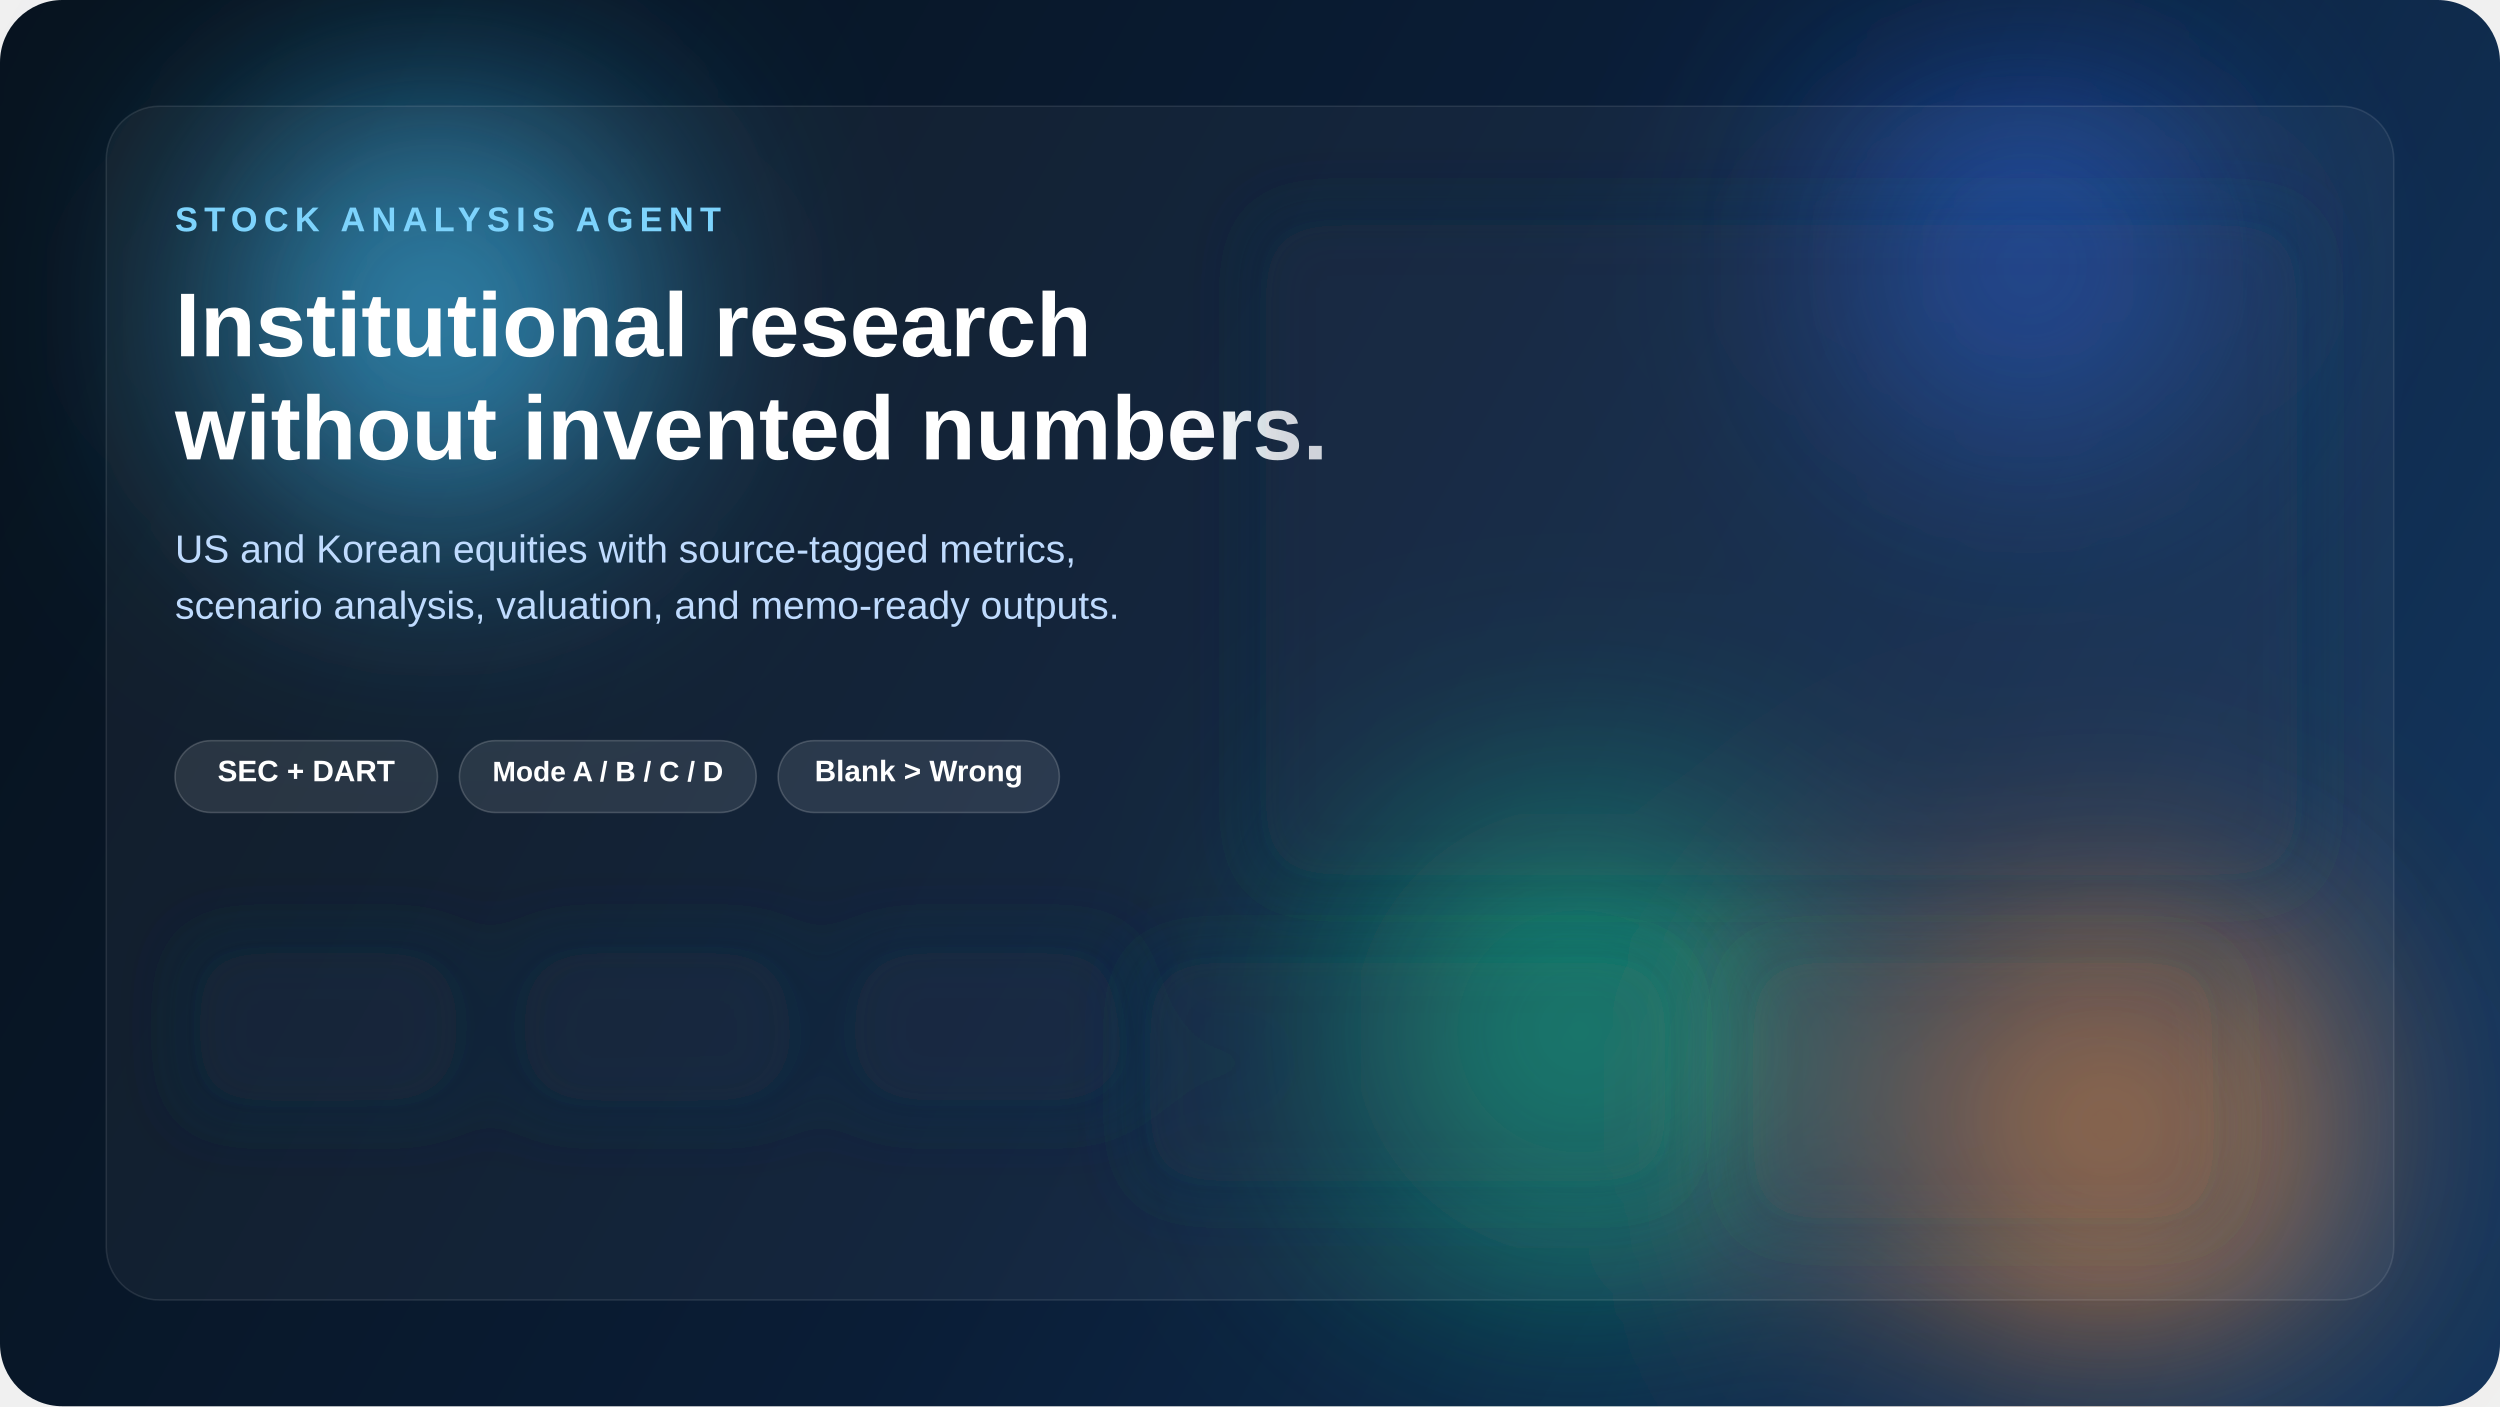
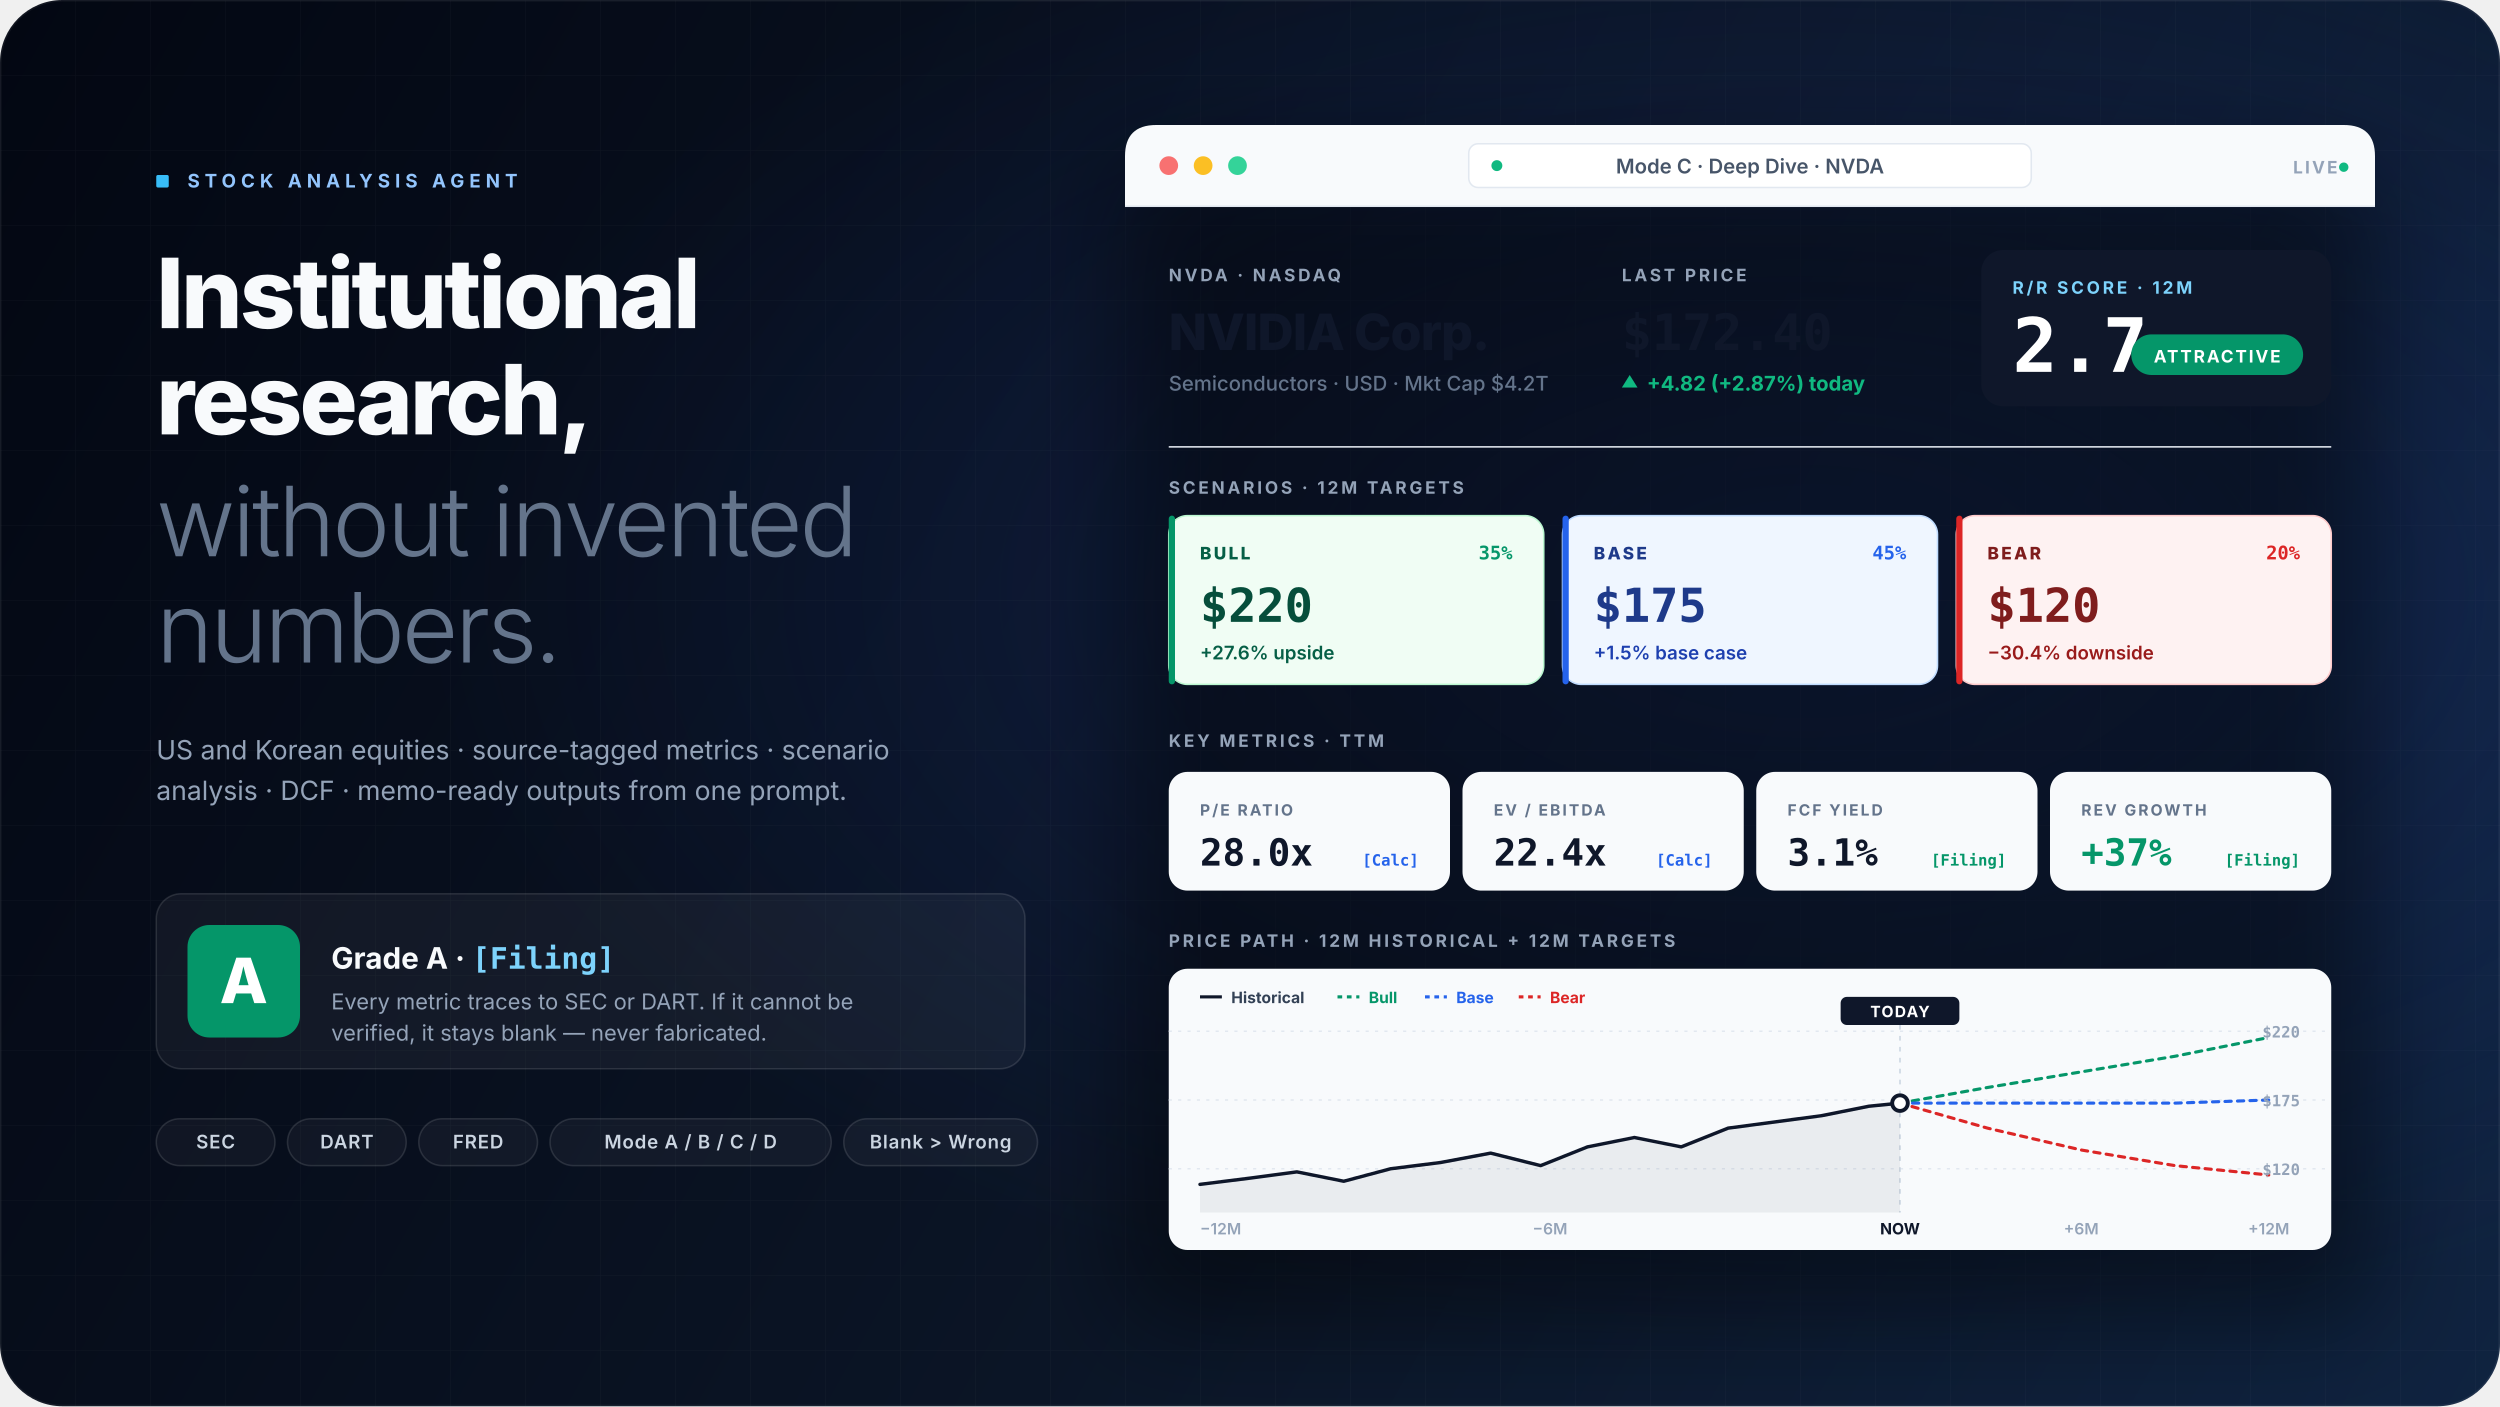
<svg xmlns="http://www.w3.org/2000/svg" width="1600" height="900" viewBox="0 0 1600 900" fill="none">
  <defs>
-     <linearGradient id="bg" x1="110" y1="70" x2="1470" y2="830" gradientUnits="userSpaceOnUse">
-       <stop offset="0" stop-color="#07131F" />
-       <stop offset="0.5" stop-color="#0A1D36" />
-       <stop offset="1" stop-color="#12345B" />
+     <linearGradient id="bg" x1="0" y1="0" x2="1600" y2="900" gradientUnits="userSpaceOnUse">
+       <stop offset="0" stop-color="#030712" />
+       <stop offset="0.55" stop-color="#0B1526" />
+       <stop offset="1" stop-color="#0F2340" />
    </linearGradient>
-     <linearGradient id="blue" x1="0" y1="0" x2="1" y2="1">
-       <stop offset="0" stop-color="#2563EB" />
-       <stop offset="1" stop-color="#38BDF8" />
-     </linearGradient>
-     <linearGradient id="green" x1="0" y1="0" x2="1" y2="1">
-       <stop offset="0" stop-color="#059669" />
-       <stop offset="1" stop-color="#34D399" />
-     </linearGradient>
-     <linearGradient id="orange" x1="0" y1="0" x2="1" y2="1">
-       <stop offset="0" stop-color="#EA580C" />
-       <stop offset="1" stop-color="#FDBA74" />
-     </linearGradient>
-     <filter id="glow" x="-220" y="-220" width="2040" height="1340" filterUnits="userSpaceOnUse">
-       <feGaussianBlur stdDeviation="82" />
+     <pattern id="grid" x="0" y="0" width="48" height="48" patternUnits="userSpaceOnUse">
+       <path d="M 48 0 L 0 0 0 48" fill="none" stroke="white" stroke-opacity="0.028" stroke-width="1" />
+     </pattern>
+     <radialGradient id="ambient" cx="0.72" cy="0.42" r="0.55">
+       <stop offset="0" stop-color="#1E3A8A" stop-opacity="0.35" />
+       <stop offset="1" stop-color="#1E3A8A" stop-opacity="0" />
+     </radialGradient>
+     <filter id="shadow" x="-10%" y="-10%" width="120%" height="130%">
+       <feOffset dy="24" />
+       <feGaussianBlur stdDeviation="32" />
+       <feColorMatrix type="matrix" values="0 0 0 0 0  0 0 0 0 0  0 0 0 0 0  0 0 0 0.45 0" />
    </filter>
-     <filter id="shadow" x="0" y="0" width="1600" height="900" filterUnits="userSpaceOnUse">
-       <feOffset dy="18" />
-       <feGaussianBlur stdDeviation="22" />
-       <feColorMatrix type="matrix" values="0 0 0 0 0.012 0 0 0 0 0.039 0 0 0 0 0.094 0 0 0 0.22 0" />
-     </filter>
+     <clipPath id="chartClip">
+       <rect x="0" y="0" width="744" height="160" rx="12" />
+     </clipPath>
  </defs>
  <rect width="1600" height="900" rx="40" fill="url(#bg)" />
-   <g opacity="0.75" filter="url(#glow)">
-     <circle cx="278" cy="198" r="128" fill="#38BDF8" />
-     <circle cx="1298" cy="170" r="110" fill="#2563EB" />
-     <circle cx="1350" cy="720" r="138" fill="#FB923C" />
-     <circle cx="1010" cy="660" r="144" fill="#10B981" />
+   <rect width="1600" height="900" rx="40" fill="url(#grid)" />
+   <rect width="1600" height="900" rx="40" fill="url(#ambient)" />
+   <rect x="0.5" y="0.5" width="1599" height="899" rx="39.5" fill="none" stroke="white" stroke-opacity="0.06" />
+   <g font-family="Inter, 'Segoe UI', system-ui, Arial, sans-serif">
+     <g transform="translate(100, 112)">
+       <rect width="8" height="8" rx="1" fill="#38BDF8" />
+       <text x="20" y="8" fill="#93C5FD" font-size="12" font-weight="700" letter-spacing="3.2">STOCK ANALYSIS AGENT</text>
+     </g>
+     <text x="100" y="210" fill="#F8FAFC" font-size="62" font-weight="800" letter-spacing="-1.8">Institutional</text>
+     <text x="100" y="278" fill="#F8FAFC" font-size="62" font-weight="800" letter-spacing="-1.8">research,</text>
+     <text x="100" y="356" fill="#64748B" font-size="62" font-weight="300" letter-spacing="-1.8">without invented</text>
+     <text x="100" y="424" fill="#64748B" font-size="62" font-weight="300" letter-spacing="-1.8">numbers.</text>
+     <text x="100" y="486" fill="#94A3B8" font-size="17" font-weight="400">US and Korean equities · source-tagged metrics · scenario</text>
+     <text x="100" y="512" fill="#94A3B8" font-size="17" font-weight="400">analysis · DCF · memo-ready outputs from one prompt.</text>
+     <g transform="translate(100, 572)">
+       <rect width="556" height="112" rx="16" fill="white" fill-opacity="0.05" stroke="white" stroke-opacity="0.12" />
+       <rect x="20" y="20" width="72" height="72" rx="14" fill="#059669" />
+       <text x="56" y="70" text-anchor="middle" fill="white" font-size="40" font-weight="800" letter-spacing="-2">A</text>
+       <text x="112" y="48" fill="#F8FAFC" font-size="19" font-weight="700">Grade A · <tspan fill="#7DD3FC" font-family="'SF Mono', Menlo, monospace">[Filing]</tspan>
+       </text>
+       <text x="112" y="74" fill="#94A3B8" font-size="14" font-weight="400">Every metric traces to SEC or DART. If it cannot be</text>
+       <text x="112" y="94" fill="#94A3B8" font-size="14" font-weight="400">verified, it stays blank — never fabricated.</text>
+     </g>
+     <g transform="translate(100, 716)" font-size="12" font-weight="600" letter-spacing="0.5">
+       <rect width="76" height="30" rx="15" fill="white" fill-opacity="0.04" stroke="white" stroke-opacity="0.12" />
+       <text x="38" y="19" text-anchor="middle" fill="#CBD5E1">SEC</text>
+       <rect x="84" width="76" height="30" rx="15" fill="white" fill-opacity="0.04" stroke="white" stroke-opacity="0.12" />
+       <text x="122" y="19" text-anchor="middle" fill="#CBD5E1">DART</text>
+       <rect x="168" width="76" height="30" rx="15" fill="white" fill-opacity="0.04" stroke="white" stroke-opacity="0.12" />
+       <text x="206" y="19" text-anchor="middle" fill="#CBD5E1">FRED</text>
+       <rect x="252" width="180" height="30" rx="15" fill="white" fill-opacity="0.04" stroke="white" stroke-opacity="0.12" />
+       <text x="342" y="19" text-anchor="middle" fill="#CBD5E1">Mode A / B / C / D</text>
+       <rect x="440" width="124" height="30" rx="15" fill="white" fill-opacity="0.04" stroke="white" stroke-opacity="0.12" />
+       <text x="502" y="19" text-anchor="middle" fill="#CBD5E1">Blank &gt; Wrong</text>
+     </g>
  </g>
-   <rect x="68" y="68" width="1464" height="764" rx="34" fill="white" fill-opacity="0.04" stroke="white" stroke-opacity="0.10" />
-   <g font-family="Segoe UI, Arial, sans-serif">
-     <text x="112" y="148" fill="#7DD3FC" font-size="22" font-weight="700" letter-spacing="4">STOCK ANALYSIS AGENT</text>
-     <text x="112" y="228" fill="white" font-size="58" font-weight="800">Institutional research</text>
-     <text x="112" y="294" fill="white" font-size="58" font-weight="800">without invented numbers.</text>
-     <text x="112" y="360" fill="#BFDBFE" font-size="25" font-weight="500">US and Korean equities with source-tagged metrics,</text>
-     <text x="112" y="396" fill="#BFDBFE" font-size="25" font-weight="500">scenario analysis, valuation, and memo-ready outputs.</text>
-     <rect x="112" y="474" width="168" height="46" rx="23" fill="white" fill-opacity="0.10" stroke="white" stroke-opacity="0.18" />
-     <text x="196" y="500" fill="white" font-size="19" font-weight="700" text-anchor="middle">SEC + DART</text>
-     <rect x="294" y="474" width="190" height="46" rx="23" fill="white" fill-opacity="0.10" stroke="white" stroke-opacity="0.18" />
-     <text x="389" y="500" fill="white" font-size="18" font-weight="700" text-anchor="middle">Mode A / B / C / D</text>
-     <rect x="498" y="474" width="180" height="46" rx="23" fill="white" fill-opacity="0.10" stroke="white" stroke-opacity="0.18" />
-     <text x="588" y="500" fill="white" font-size="19" font-weight="700" text-anchor="middle">Blank &gt; Wrong</text>
+   <g filter="url(#shadow)">
+     <rect x="720" y="80" width="800" height="740" rx="20" fill="white" />
  </g>
-   <g filter="url(#shadow)" font-family="Segoe UI, Arial, sans-serif">
-     <rect x="112" y="576" width="192" height="126" rx="24" fill="white" fill-opacity="0.96" />
-     <text x="138" y="618" fill="#64748B" font-size="15" font-weight="700" letter-spacing="1.2">DATA CONFIDENCE</text>
-     <text x="138" y="670" fill="#0F172A" font-size="36" font-weight="800">Grade A</text>
-     <rect x="138" y="682" width="112" height="8" rx="4" fill="#DBEAFE" />
-     <rect x="138" y="682" width="92" height="8" rx="4" fill="#2563EB" />
-     <rect x="324" y="576" width="192" height="126" rx="24" fill="white" fill-opacity="0.96" />
-     <text x="350" y="618" fill="#64748B" font-size="15" font-weight="700" letter-spacing="1.2">DECISION ENGINE</text>
-     <text x="350" y="670" fill="#0F172A" font-size="36" font-weight="800">R/R Score</text>
-     <rect x="350" y="682" width="120" height="8" rx="4" fill="#DCFCE7" />
-     <rect x="350" y="682" width="98" height="8" rx="4" fill="#059669" />
-     <rect x="536" y="576" width="192" height="126" rx="24" fill="white" fill-opacity="0.96" />
-     <text x="562" y="618" fill="#64748B" font-size="15" font-weight="700" letter-spacing="1.2">DELIVERY FORMATS</text>
-     <text x="562" y="656" fill="#0F172A" font-size="30" font-weight="800">HTML dashboards</text>
-     <text x="562" y="686" fill="#0F172A" font-size="30" font-weight="800">and DOCX memos</text>
-   </g>
-   <g filter="url(#shadow)" font-family="Segoe UI, Arial, sans-serif">
-     <rect x="796" y="112" width="688" height="444" rx="30" fill="white" />
-     <rect x="796" y="112" width="688" height="64" rx="30" fill="#F8FAFC" />
-     <circle cx="836" cy="144" r="8" fill="#F87171" />
-     <circle cx="862" cy="144" r="8" fill="#FBBF24" />
-     <circle cx="888" cy="144" r="8" fill="#34D399" />
-     <rect x="926" y="128" width="260" height="32" rx="16" fill="#E2E8F0" />
-     <text x="950" y="149" fill="#475569" font-size="16" font-weight="700">Mode C - Deep Dive Dashboard</text>
-     <rect x="828" y="206" width="290" height="116" rx="24" fill="url(#blue)" />
-     <text x="854" y="246" fill="white" font-size="18" font-weight="700">Scenario Engine</text>
-     <text x="854" y="290" fill="white" font-size="42" font-weight="800">R/R 2.7</text>
-     <rect x="984" y="230" width="104" height="30" rx="15" fill="white" fill-opacity="0.18" />
-     <text x="1008" y="250" fill="white" font-size="14" font-weight="700">Attractive</text>
-     <text x="854" y="308" fill="#DBEAFE" font-size="15" font-weight="600">Bull / Base / Bear with weighted returns</text>
-     <rect x="1138" y="206" width="312" height="116" rx="24" fill="#F8FAFC" />
-     <text x="1164" y="246" fill="#334155" font-size="18" font-weight="700">Valuation Snapshot</text>
-     <rect x="1164" y="230" width="74" height="24" rx="12" fill="#EFF6FF" />
-     <text x="1187" y="246" fill="#2563EB" font-size="13" font-weight="700">DCF</text>
-     <rect x="1164" y="266" width="122" height="12" rx="6" fill="#DBEAFE" />
-     <rect x="1298" y="266" width="94" height="12" rx="6" fill="#E2E8F0" />
-     <rect x="1164" y="288" width="198" height="12" rx="6" fill="#BFDBFE" />
-     <rect x="1164" y="310" width="174" height="12" rx="6" fill="#E2E8F0" />
-     <rect x="828" y="344" width="190" height="176" rx="24" fill="#F8FAFC" />
-     <text x="852" y="376" fill="#334155" font-size="16" font-weight="700">KPI Tiles</text>
-     <rect x="852" y="394" width="68" height="48" rx="16" fill="#EFF6FF" />
-     <rect x="932" y="394" width="62" height="48" rx="16" fill="#ECFDF5" />
-     <rect x="852" y="454" width="68" height="48" rx="16" fill="#FEF3C7" />
-     <rect x="932" y="454" width="62" height="48" rx="16" fill="#F1F5F9" />
-     <text x="870" y="423" fill="#2563EB" font-size="14" font-weight="800">P/E</text>
-     <text x="946" y="423" fill="#059669" font-size="14" font-weight="800">FCF</text>
-     <text x="864" y="483" fill="#D97706" font-size="14" font-weight="800">Rev</text>
-     <text x="944" y="483" fill="#475569" font-size="14" font-weight="800">OM</text>
-     <rect x="1038" y="344" width="412" height="176" rx="24" fill="#F8FAFC" />
-     <text x="1064" y="376" fill="#334155" font-size="16" font-weight="700">Trend and Target Path</text>
-     <path d="M1086 474C1120 434 1158 440 1196 404C1226 376 1268 382 1300 340C1332 300 1374 288 1406 266" stroke="#2563EB" stroke-width="8" stroke-linecap="round" />
-     <path d="M1086 460C1120 446 1158 448 1196 434C1228 422 1268 418 1300 406C1334 394 1372 384 1408 376" stroke="#93C5FD" stroke-width="8" stroke-linecap="round" />
-     <line x1="1086" y1="490" x2="1410" y2="490" stroke="#CBD5E1" stroke-width="4" stroke-linecap="round" />
-     <line x1="1086" y1="490" x2="1086" y2="232" stroke="#CBD5E1" stroke-width="4" stroke-linecap="round" />
-   </g>
-   <g filter="url(#shadow)" font-family="Segoe UI, Arial, sans-serif">
-     <rect x="722" y="584" width="358" height="168" rx="28" fill="white" />
-     <rect x="722" y="584" width="358" height="54" rx="28" fill="#F8FAFC" />
-     <text x="748" y="618" fill="#0F172A" font-size="18" font-weight="800">Mode B - Peer Comparison</text>
-     <rect x="748" y="656" width="128" height="34" rx="17" fill="url(#green)" />
-     <text x="776" y="679" fill="white" font-size="16" font-weight="800">Best Pick</text>
-     <rect x="958" y="656" width="96" height="34" rx="17" fill="#F1F5F9" />
-     <text x="983" y="679" fill="#475569" font-size="15" font-weight="700">2 to 5 names</text>
-     <rect x="748" y="708" width="306" height="16" rx="8" fill="#E2E8F0" />
-     <rect x="748" y="734" width="262" height="16" rx="8" fill="#DBEAFE" />
-   </g>
-   <g filter="url(#shadow)" font-family="Segoe UI, Arial, sans-serif">
-     <rect x="1108" y="584" width="322" height="192" rx="28" fill="white" />
-     <rect x="1108" y="584" width="322" height="54" rx="28" fill="#FFF7ED" />
-     <text x="1134" y="618" fill="#9A3412" font-size="18" font-weight="800">Mode D - Investment Memo</text>
-     <rect x="1134" y="654" width="92" height="28" rx="14" fill="url(#orange)" />
-     <text x="1161" y="673" fill="white" font-size="14" font-weight="800">DOCX</text>
-     <text x="1134" y="708" fill="#7C2D12" font-size="16" font-weight="700">Long-form memo for sharing and archive.</text>
-     <rect x="1134" y="726" width="262" height="12" rx="6" fill="#E2E8F0" />
-     <rect x="1134" y="750" width="238" height="12" rx="6" fill="#E2E8F0" />
+   <g font-family="Inter, 'Segoe UI', system-ui, Arial, sans-serif">
+     <path d="M 720 100 Q 720 80 740 80 L 1500 80 Q 1520 80 1520 100 L 1520 132 L 720 132 Z" fill="#F8FAFC" />
+     <line x1="720" y1="132" x2="1520" y2="132" stroke="#E2E8F0" stroke-width="1" />
+     <circle cx="748" cy="106" r="6" fill="#F87171" />
+     <circle cx="770" cy="106" r="6" fill="#FBBF24" />
+     <circle cx="792" cy="106" r="6" fill="#34D399" />
+     <rect x="940" y="92" width="360" height="28" rx="6" fill="white" stroke="#E2E8F0" />
+     <circle cx="958" cy="106" r="3.5" fill="#10B981" />
+     <text x="1120" y="111" text-anchor="middle" fill="#475569" font-size="13" font-weight="600">Mode C · Deep Dive · NVDA</text>
+     <text x="1496" y="111" text-anchor="end" fill="#94A3B8" font-size="11" font-weight="700" letter-spacing="1.4">LIVE</text>
+     <circle cx="1500" cy="107" r="3" fill="#10B981" />
+     <g transform="translate(748, 160)">
+       <text x="0" y="20" fill="#94A3B8" font-size="11" font-weight="700" letter-spacing="1.8">NVDA · NASDAQ</text>
+       <text x="0" y="64" fill="#0F172A" font-size="32" font-weight="800" letter-spacing="-0.5">NVIDIA Corp.</text>
+       <text x="0" y="90" fill="#64748B" font-size="13" font-weight="500">Semiconductors · USD · Mkt Cap $4.2T</text>
+       <text x="290" y="20" fill="#94A3B8" font-size="11" font-weight="700" letter-spacing="1.8">LAST PRICE</text>
+       <text x="290" y="64" fill="#0F172A" font-size="32" font-weight="800" font-family="'SF Mono', Menlo, monospace">$172.40</text>
+       <g transform="translate(290, 80)">
+         <path d="M 0 8 L 5 0 L 10 8 Z" fill="#10B981" />
+         <text x="16" y="10" fill="#10B981" font-size="13" font-weight="700">+4.82 (+2.87%) today</text>
+       </g>
+       <rect x="520" y="0" width="224" height="100" rx="14" fill="#0F172A" />
+       <text x="540" y="28" fill="#7DD3FC" font-size="11" font-weight="700" letter-spacing="1.8">R/R SCORE · 12M</text>
+       <text x="540" y="78" fill="white" font-size="48" font-weight="800" font-family="'SF Mono', Menlo, monospace">2.7</text>
+       <rect x="616" y="54" width="110" height="26" rx="13" fill="#059669" />
+       <text x="671" y="72" text-anchor="middle" fill="white" font-size="11" font-weight="700" letter-spacing="1.2">ATTRACTIVE</text>
+     </g>
+     <line x1="748" y1="286" x2="1492" y2="286" stroke="#E2E8F0" stroke-width="1" />
+     <text x="748" y="316" fill="#94A3B8" font-size="11" font-weight="700" letter-spacing="1.8">SCENARIOS · 12M TARGETS</text>
+     <g transform="translate(748, 330)">
+       <rect width="240" height="108" rx="12" fill="#F0FDF4" stroke="#BBF7D0" />
+       <rect width="4" height="108" rx="2" fill="#059669" />
+       <text x="20" y="28" fill="#065F46" font-size="11" font-weight="800" letter-spacing="1.5">BULL</text>
+       <text x="220" y="28" text-anchor="end" fill="#059669" font-size="12" font-weight="700" font-family="'SF Mono', Menlo, monospace">35%</text>
+       <text x="20" y="68" fill="#064E3B" font-size="30" font-weight="800" font-family="'SF Mono', Menlo, monospace">$220</text>
+       <text x="20" y="92" fill="#065F46" font-size="12" font-weight="600">+27.6% upside</text>
+     </g>
+     <g transform="translate(1000, 330)">
+       <rect width="240" height="108" rx="12" fill="#EFF6FF" stroke="#BFDBFE" />
+       <rect width="4" height="108" rx="2" fill="#2563EB" />
+       <text x="20" y="28" fill="#1E3A8A" font-size="11" font-weight="800" letter-spacing="1.5">BASE</text>
+       <text x="220" y="28" text-anchor="end" fill="#2563EB" font-size="12" font-weight="700" font-family="'SF Mono', Menlo, monospace">45%</text>
+       <text x="20" y="68" fill="#1E3A8A" font-size="30" font-weight="800" font-family="'SF Mono', Menlo, monospace">$175</text>
+       <text x="20" y="92" fill="#1E40AF" font-size="12" font-weight="600">+1.5% base case</text>
+     </g>
+     <g transform="translate(1252, 330)">
+       <rect width="240" height="108" rx="12" fill="#FEF2F2" stroke="#FECACA" />
+       <rect width="4" height="108" rx="2" fill="#DC2626" />
+       <text x="20" y="28" fill="#7F1D1D" font-size="11" font-weight="800" letter-spacing="1.5">BEAR</text>
+       <text x="220" y="28" text-anchor="end" fill="#DC2626" font-size="12" font-weight="700" font-family="'SF Mono', Menlo, monospace">20%</text>
+       <text x="20" y="68" fill="#7F1D1D" font-size="30" font-weight="800" font-family="'SF Mono', Menlo, monospace">$120</text>
+       <text x="20" y="92" fill="#991B1B" font-size="12" font-weight="600">−30.4% downside</text>
+     </g>
+     <text x="748" y="478" fill="#94A3B8" font-size="11" font-weight="700" letter-spacing="1.8">KEY METRICS · TTM</text>
+     <g transform="translate(748, 494)">
+       <rect width="180" height="76" rx="12" fill="#F8FAFC" />
+       <text x="20" y="28" fill="#64748B" font-size="10" font-weight="700" letter-spacing="1.3">P/E RATIO</text>
+       <text x="20" y="60" fill="#0F172A" font-size="24" font-weight="800" font-family="'SF Mono', Menlo, monospace">28.0x</text>
+       <text x="160" y="60" text-anchor="end" fill="#2563EB" font-size="10" font-weight="700" font-family="'SF Mono', Menlo, monospace">[Calc]</text>
+     </g>
+     <g transform="translate(936, 494)">
+       <rect width="180" height="76" rx="12" fill="#F8FAFC" />
+       <text x="20" y="28" fill="#64748B" font-size="10" font-weight="700" letter-spacing="1.3">EV / EBITDA</text>
+       <text x="20" y="60" fill="#0F172A" font-size="24" font-weight="800" font-family="'SF Mono', Menlo, monospace">22.4x</text>
+       <text x="160" y="60" text-anchor="end" fill="#2563EB" font-size="10" font-weight="700" font-family="'SF Mono', Menlo, monospace">[Calc]</text>
+     </g>
+     <g transform="translate(1124, 494)">
+       <rect width="180" height="76" rx="12" fill="#F8FAFC" />
+       <text x="20" y="28" fill="#64748B" font-size="10" font-weight="700" letter-spacing="1.3">FCF YIELD</text>
+       <text x="20" y="60" fill="#0F172A" font-size="24" font-weight="800" font-family="'SF Mono', Menlo, monospace">3.1%</text>
+       <text x="160" y="60" text-anchor="end" fill="#059669" font-size="10" font-weight="700" font-family="'SF Mono', Menlo, monospace">[Filing]</text>
+     </g>
+     <g transform="translate(1312, 494)">
+       <rect width="180" height="76" rx="12" fill="#F8FAFC" />
+       <text x="20" y="28" fill="#64748B" font-size="10" font-weight="700" letter-spacing="1.3">REV GROWTH</text>
+       <text x="20" y="60" fill="#059669" font-size="24" font-weight="800" font-family="'SF Mono', Menlo, monospace">+37%</text>
+       <text x="160" y="60" text-anchor="end" fill="#059669" font-size="10" font-weight="700" font-family="'SF Mono', Menlo, monospace">[Filing]</text>
+     </g>
+     <text x="748" y="606" fill="#94A3B8" font-size="11" font-weight="700" letter-spacing="1.8">PRICE PATH · 12M HISTORICAL + 12M TARGETS</text>
+     <g transform="translate(748, 620)">
+       <rect width="744" height="180" rx="12" fill="#F8FAFC" />
+       <g clip-path="url(#chartClip)" transform="translate(0, 10)">
+         <line x1="0" y1="30" x2="744" y2="30" stroke="#E2E8F0" stroke-width="1" stroke-dasharray="2 4" />
+         <line x1="0" y1="74" x2="744" y2="74" stroke="#E2E8F0" stroke-width="1" stroke-dasharray="2 4" />
+         <line x1="0" y1="118" x2="744" y2="118" stroke="#E2E8F0" stroke-width="1" stroke-dasharray="2 4" />
+         <line x1="468" y1="12" x2="468" y2="146" stroke="#CBD5E1" stroke-width="1" stroke-dasharray="3 4" />
+         <path d="M 20 128 L 52 124 L 82 120 L 112 126 L 142 118 L 174 114 L 206 108 L 238 116 L 268 104 L 298 98 L 328 104 L 358 92 L 388 88 L 418 84 L 448 78 L 468 76" fill="none" stroke="#0F172A" stroke-width="2.2" stroke-linecap="round" stroke-linejoin="round" />
+         <path d="M 20 128 L 52 124 L 82 120 L 112 126 L 142 118 L 174 114 L 206 108 L 238 116 L 268 104 L 298 98 L 328 104 L 358 92 L 388 88 L 418 84 L 448 78 L 468 76 L 468 146 L 20 146 Z" fill="#0F172A" fill-opacity="0.06" />
+         <path d="M 468 76 L 524 66 L 584 56 L 644 46 L 704 34" fill="none" stroke="#059669" stroke-width="2" stroke-dasharray="4 4" stroke-linecap="round" />
+         <path d="M 468 76 L 524 76 L 584 76 L 644 76 L 704 74" fill="none" stroke="#2563EB" stroke-width="2" stroke-dasharray="4 4" stroke-linecap="round" />
+         <path d="M 468 76 L 524 92 L 584 106 L 644 116 L 704 122" fill="none" stroke="#DC2626" stroke-width="2" stroke-dasharray="4 4" stroke-linecap="round" />
+         <circle cx="468" cy="76" r="5" fill="white" stroke="#0F172A" stroke-width="2.5" />
+       </g>
+       <text x="724" y="44" text-anchor="end" fill="#94A3B8" font-size="10" font-weight="700" font-family="'SF Mono', Menlo, monospace">$220</text>
+       <text x="724" y="88" text-anchor="end" fill="#94A3B8" font-size="10" font-weight="700" font-family="'SF Mono', Menlo, monospace">$175</text>
+       <text x="724" y="132" text-anchor="end" fill="#94A3B8" font-size="10" font-weight="700" font-family="'SF Mono', Menlo, monospace">$120</text>
+       <rect x="430" y="18" width="76" height="18" rx="4" fill="#0F172A" />
+       <text x="468" y="31" text-anchor="middle" fill="white" font-size="10" font-weight="700" letter-spacing="0.8">TODAY</text>
+       <text x="20" y="170" fill="#94A3B8" font-size="10" font-weight="600">−12M</text>
+       <text x="244" y="170" text-anchor="middle" fill="#94A3B8" font-size="10" font-weight="600">−6M</text>
+       <text x="468" y="170" text-anchor="middle" fill="#0F172A" font-size="10" font-weight="700">NOW</text>
+       <text x="584" y="170" text-anchor="middle" fill="#94A3B8" font-size="10" font-weight="600">+6M</text>
+       <text x="704" y="170" text-anchor="middle" fill="#94A3B8" font-size="10" font-weight="600">+12M</text>
+       <g transform="translate(20, 14)" font-size="10" font-weight="700">
+         <line x1="0" y1="4" x2="14" y2="4" stroke="#0F172A" stroke-width="2" />
+         <text x="20" y="8" fill="#334155">Historical</text>
+         <line x1="88" y1="4" x2="102" y2="4" stroke="#059669" stroke-width="2" stroke-dasharray="3 3" />
+         <text x="108" y="8" fill="#059669">Bull</text>
+         <line x1="144" y1="4" x2="158" y2="4" stroke="#2563EB" stroke-width="2" stroke-dasharray="3 3" />
+         <text x="164" y="8" fill="#2563EB">Base</text>
+         <line x1="204" y1="4" x2="218" y2="4" stroke="#DC2626" stroke-width="2" stroke-dasharray="3 3" />
+         <text x="224" y="8" fill="#DC2626">Bear</text>
+       </g>
+     </g>
  </g>
</svg>
